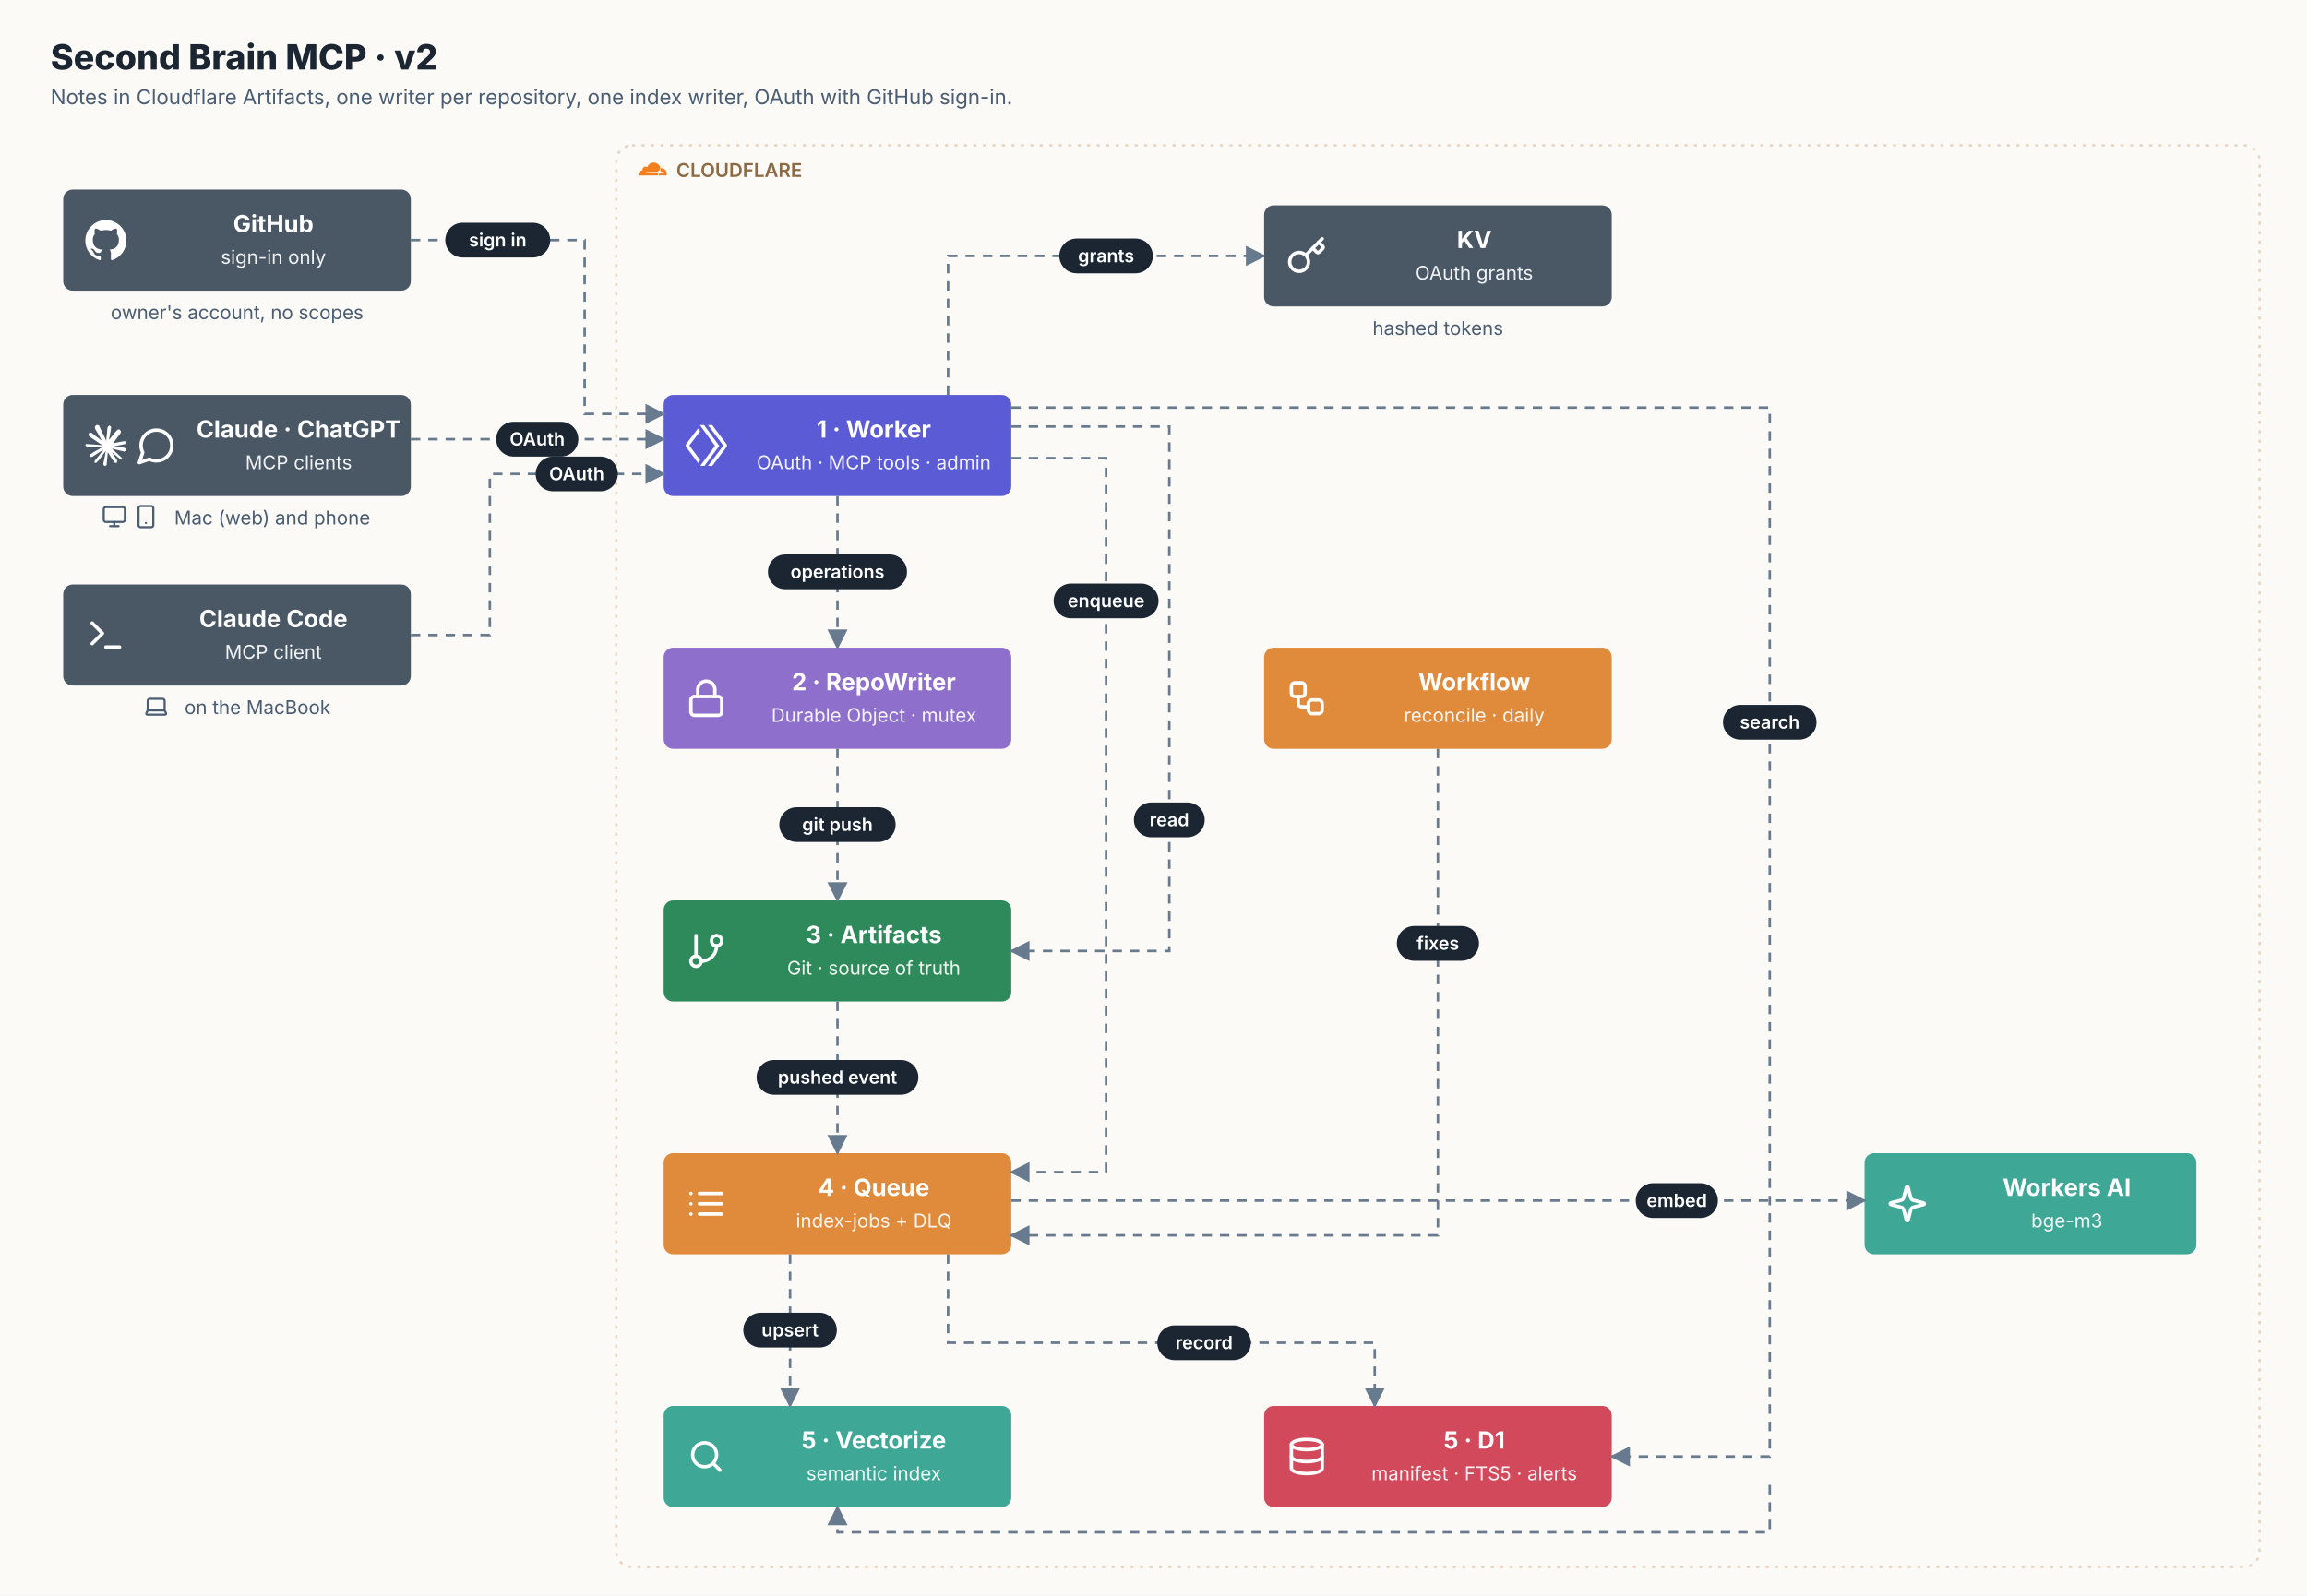
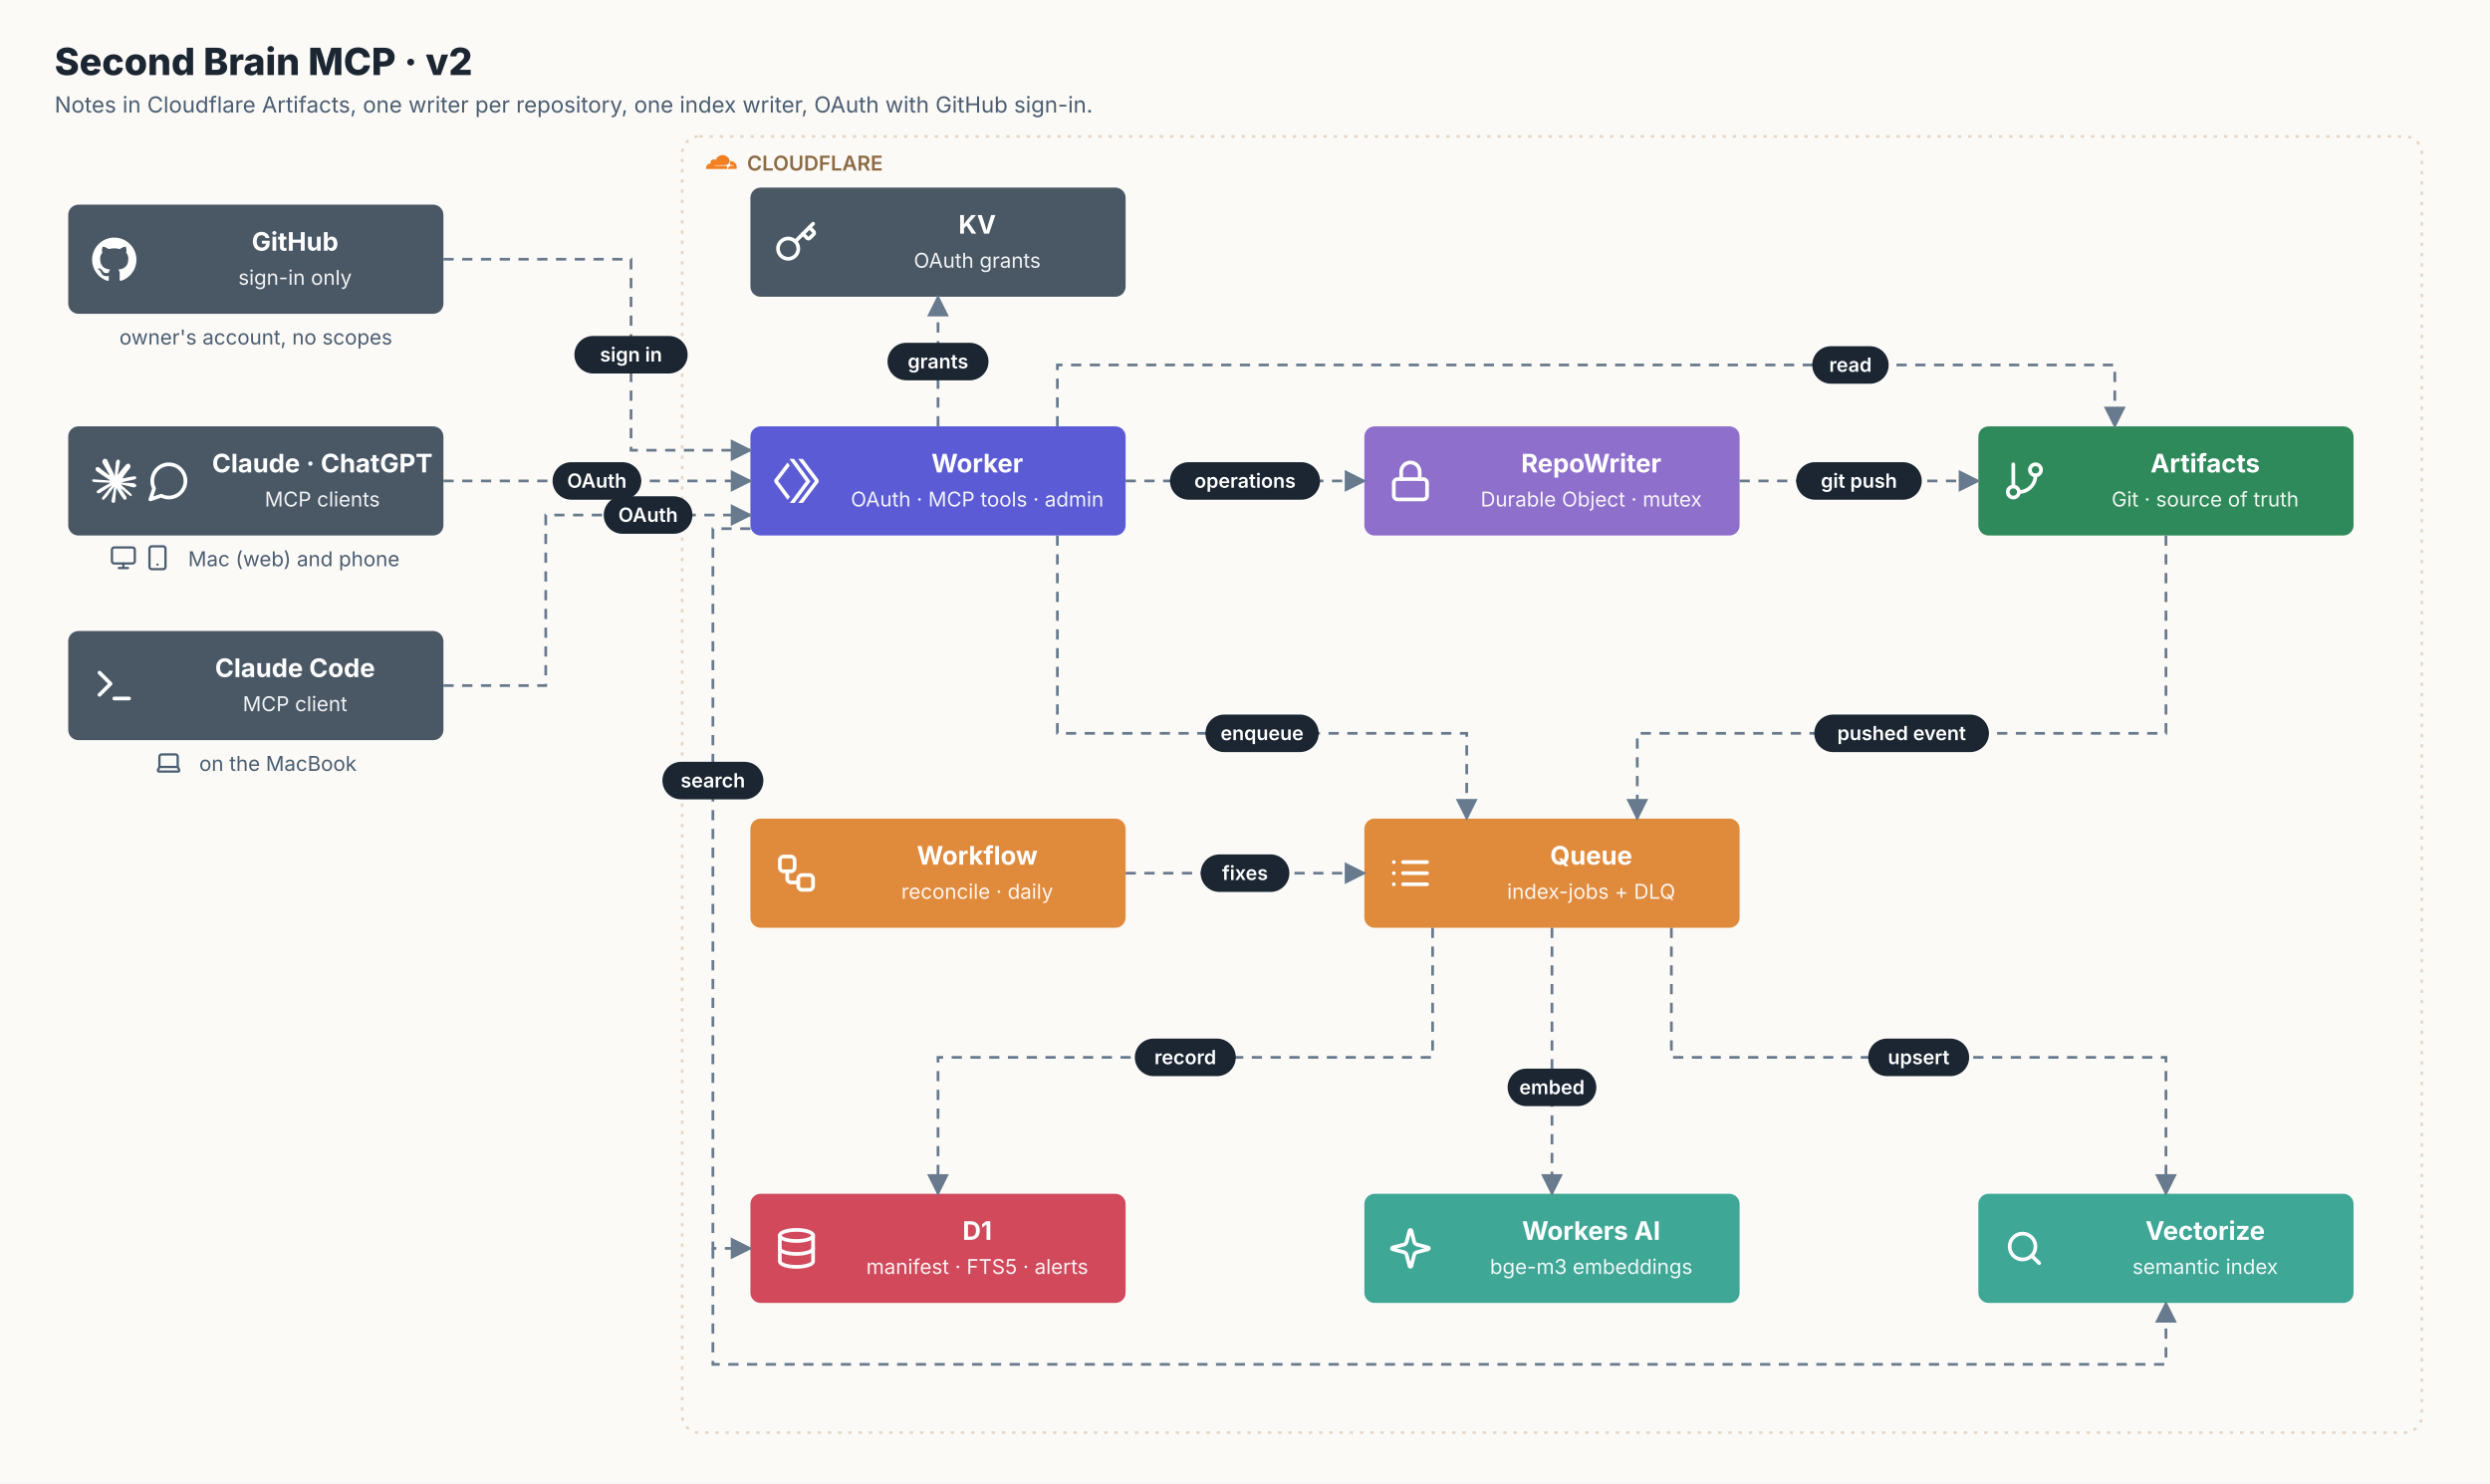
- <svg xmlns="http://www.w3.org/2000/svg" viewBox="0 0 1460 1010" width="1460" height="1010" font-family="Onest, Inter, system-ui, sans-serif">
+ <svg xmlns="http://www.w3.org/2000/svg" viewBox="0 0 1460 870" width="1460" height="870" font-family="Onest, Inter, system-ui, sans-serif">
  <defs>
    <marker id="m" viewBox="0 0 10 10" refX="9" refY="5" markerWidth="8" markerHeight="8" orient="auto-start-reverse">
      <path d="M0,0 L10,5 L0,10 z" fill="#677A8E" />
    </marker>
    <marker id="ms" viewBox="0 0 10 10" refX="9" refY="5" markerWidth="8" markerHeight="8" orient="auto-start-reverse">
      <path d="M0,0 L10,5 L0,10 z" fill="#677A8E" />
    </marker>
    <style>.t{fill:#fff;font-size:15px;font-weight:700}.s{fill:#fff;font-size:12px;opacity:.92}.c{fill:#4A5D72;font-size:12px}
.a{fill:none;stroke:#677A8E;stroke-width:1.6;stroke-dasharray:6 5}.p{fill:#fff;font-size:11.5px;font-weight:600}
.h{fill:#1B2632;font-size:22px;font-weight:800}.hs{fill:#4A5D72;font-size:13px}.g{fill:none;stroke:#E6D5C1;stroke-width:1.5;stroke-dasharray:2 4}.gl{fill:#8C6A43;font-size:12px;font-weight:600}</style>
  </defs>
  <rect width="100%" height="100%" fill="#FCFAF7" />
  <text x="32" y="44" class="h">Second Brain MCP · v2</text>
  <text x="32" y="66" class="hs">Notes in Cloudflare Artifacts, one writer per repository, one index writer, OAuth with GitHub sign-in.</text>
-   <rect x="390" y="92" width="1040" height="900" rx="10" class="g" />
-   <path transform="translate(404,98) scale(0.75)" d="M16.509 16.845c.147-.507.091-.971-.155-1.315-.225-.316-.605-.499-1.062-.52l-8.659-.112a.156.156 0 0 1-.133-.071c-.028-.042-.035-.099-.021-.155.028-.084.112-.148.204-.156l8.736-.112c1.035-.049 2.16-.887 2.554-1.914l.499-1.301c.021-.056.029-.113.015-.168-.562-2.546-2.835-4.445-5.55-4.445-2.504 0-4.628 1.618-5.388 3.861-.493-.366-1.119-.562-1.794-.499-1.203.119-2.167 1.083-2.286 2.286-.028.31-.007.613.064.894C1.568 13.171 0 14.775 0 16.752c0 .175.014.351.035.527.014.083.084.147.169.147h15.981c.091 0 .176-.065.203-.155l.12-.427zm2.757-5.563c-.077 0-.161 0-.238.011-.057 0-.105.042-.127.098l-.338 1.174c-.147.507-.092.971.154 1.316.226.316.606.498 1.062.519l1.844.113c.056 0 .105.026.133.07.028.043.035.107.021.156-.028.084-.113.148-.204.155l-1.921.112c-1.041.049-2.158.887-2.553 1.914l-.141.358c-.028.071.021.142.099.142h6.598c.077 0 .147-.049.169-.126.112-.408.176-.837.176-1.28 0-2.603-2.125-4.727-4.734-4.727" fill="#F38020" />
-   <text x="428" y="112" class="gl">CLOUDFLARE</text>
+   <rect x="400" y="80" width="1020" height="760" rx="10" class="g" />
+   <path transform="translate(414,86) scale(0.75)" d="M16.509 16.845c.147-.507.091-.971-.155-1.315-.225-.316-.605-.499-1.062-.52l-8.659-.112a.156.156 0 0 1-.133-.071c-.028-.042-.035-.099-.021-.155.028-.084.112-.148.204-.156l8.736-.112c1.035-.049 2.16-.887 2.554-1.914l.499-1.301c.021-.056.029-.113.015-.168-.562-2.546-2.835-4.445-5.55-4.445-2.504 0-4.628 1.618-5.388 3.861-.493-.366-1.119-.562-1.794-.499-1.203.119-2.167 1.083-2.286 2.286-.028.31-.007.613.064.894C1.568 13.171 0 14.775 0 16.752c0 .175.014.351.035.527.014.083.084.147.169.147h15.981c.091 0 .176-.065.203-.155l.12-.427zm2.757-5.563c-.077 0-.161 0-.238.011-.057 0-.105.042-.127.098l-.338 1.174c-.147.507-.092.971.154 1.316.226.316.606.498 1.062.519l1.844.113c.056 0 .105.026.133.07.028.043.035.107.021.156-.028.084-.113.148-.204.155l-1.921.112c-1.041.049-2.158.887-2.553 1.914l-.141.358c-.028.071.021.142.099.142h6.598c.077 0 .147-.049.169-.126.112-.408.176-.837.176-1.28 0-2.603-2.125-4.727-4.734-4.727" fill="#F38020" />
+   <text x="438" y="100" class="gl">CLOUDFLARE</text>
  <rect x="40" y="120" width="220" height="64" rx="6" fill="#4A5866" />
  <path transform="translate(54,139) scale(1.083333)" d="M12 .297c-6.63 0-12 5.373-12 12 0 5.303 3.438 9.8 8.205 11.385.6.113.82-.258.82-.577 0-.285-.01-1.04-.015-2.04-3.338.724-4.042-1.61-4.042-1.61C4.422 18.07 3.633 17.7 3.633 17.7c-1.087-.744.084-.729.084-.729 1.205.084 1.838 1.236 1.838 1.236 1.07 1.835 2.809 1.305 3.495.998.108-.776.417-1.305.76-1.605-2.665-.3-5.466-1.332-5.466-5.93 0-1.31.465-2.38 1.235-3.22-.135-.303-.54-1.523.105-3.176 0 0 1.005-.322 3.3 1.23.96-.267 1.98-.399 3-.405 1.02.006 2.04.138 3 .405 2.28-1.552 3.285-1.23 3.285-1.23.645 1.653.24 2.873.12 3.176.765.84 1.23 1.91 1.23 3.22 0 4.61-2.805 5.625-5.475 5.92.42.36.81 1.096.81 2.22 0 1.606-.015 2.896-.015 3.286 0 .315.21.69.825.57C20.565 22.092 24 17.592 24 12.297c0-6.627-5.373-12-12-12" fill="#fff" />
  <text x="173.0" y="147" text-anchor="middle" class="t">GitHub</text>
  <text x="173.0" y="167" text-anchor="middle" class="s">sign-in only</text>
  <text x="150.0" y="202" text-anchor="middle" class="c">owner's account, no scopes</text>
  <rect x="40" y="250" width="220" height="64" rx="6" fill="#4A5866" />
  <path transform="translate(54,269) scale(1.083333)" d="m4.714 15.956 4.717-2.647.079-.231-.079-.128h-.231l-.789-.049-2.696-.073-2.337-.097-2.265-.121-.571-.121-.534-.704.055-.352.48-.322.686.061 1.518.103 2.277.158 1.651.097 2.447.255h.389l.055-.158-.134-.097-.103-.097L6.973 9.836l-2.55-1.688-1.336-.971-.723-.492-.364-.461-.158-1.008.656-.723.88.061.225.061.892.686 1.906 1.475 2.489 1.834.364.303.146-.103.018-.073-.164-.273-1.354-2.447-1.445-2.489-.643-1.032-.17-.619c-.061-.255-.103-.467-.103-.729L6.287.134 6.7 0l.996.134.419.364.619 1.415 1.002 2.228 1.554 3.03.455.898.243.832.091.255h.158v-.146l.128-1.706.237-2.095.231-2.696.079-.759.376-.911.747-.492.583.279.48.686-.067.443-.285 1.852-.559 2.902-.364 1.943h.212l.243-.243.984-1.305 1.651-2.064.729-.82.85-.905.546-.431h1.032l.759 1.129-.34 1.166-1.062 1.348-.88 1.141-1.263 1.7-.789 1.36.073.109.188-.018 2.853-.607 1.542-.279 1.84-.316.832.389.091.395-.328.807-1.967.486-2.307.461-3.436.814-.043.03.049.061 1.548.146.662.036h1.621l3.018.225.789.522.474.638-.079.486-1.214.619-1.639-.389-3.825-.911-1.311-.328h-.182v.109l1.093 1.069 2.003 1.809 2.507 2.331.128.577-.322.455-.34-.049-2.204-1.657-.85-.747-1.925-1.621h-.128v.17l.443.65 2.344 3.521.121 1.081-.17.352-.607.212-.668-.121-1.372-1.925L14.38 17.959l-1.141-1.943-.14.079-.674 7.255-.316.37-.729.279-.607-.461-.322-.747.322-1.475.389-1.925.316-1.53.285-1.9.17-.631-.012-.043-.14.018-1.433 1.967-2.18 2.945-1.724 1.846-.413.164-.716-.37.067-.662.401-.589 2.386-3.036 1.439-1.882.929-1.087-.006-.158h-.055l-6.338 4.116-1.129.146-.486-.455.061-.747.231-.243 1.906-1.311Z" fill="#fff" />
  <g transform="translate(86,269) scale(1.083333)" fill="none" stroke="#fff" stroke-width="2" stroke-linecap="round" stroke-linejoin="round">
    <path d="M7.9 20A9 9 0 1 0 4 16.1L2 22z" />
  </g>
  <text x="189.0" y="277" text-anchor="middle" class="t">Claude · ChatGPT</text>
  <text x="189.0" y="297" text-anchor="middle" class="s">MCP clients</text>
  <g transform="translate(64.3,319) scale(0.67)" fill="none" stroke="#4A5D72" stroke-width="2" stroke-linecap="round" stroke-linejoin="round">
    <rect width="20" height="14" x="2" y="3" rx="2" />
    <path d="M8 21h8M12 17v4" />
  </g>
  <g transform="translate(84.3,319) scale(0.67)" fill="none" stroke="#4A5D72" stroke-width="2" stroke-linecap="round" stroke-linejoin="round">
    <rect width="14" height="20" x="5" y="2" rx="2" ry="2" />
    <path d="M12 18h.01" />
  </g>
  <text x="110.3" y="332" class="c">Mac (web) and phone</text>
  <rect x="40" y="370" width="220" height="64" rx="6" fill="#4A5866" />
  <g transform="translate(54,389) scale(1.083333)" fill="none" stroke="#fff" stroke-width="2" stroke-linecap="round" stroke-linejoin="round">
    <path d="m4 17 6-6-6-6" />
    <path d="M12 19h8" />
  </g>
  <text x="173.0" y="397" text-anchor="middle" class="t">Claude Code</text>
  <text x="173.0" y="417" text-anchor="middle" class="s">MCP client</text>
  <g transform="translate(90.8,439) scale(0.67)" fill="none" stroke="#4A5D72" stroke-width="2" stroke-linecap="round" stroke-linejoin="round">
    <path d="M20 16V7a2 2 0 0 0-2-2H6a2 2 0 0 0-2 2v9m16 0H4m16 0 1.28 2.55a1 1 0 0 1-.9 1.45H3.62a1 1 0 0 1-.9-1.45L4 16" />
  </g>
  <text x="116.8" y="452" class="c">on the MacBook</text>
-   <rect x="420" y="250" width="220" height="64" rx="6" fill="#5B5BD6" />
-   <path transform="translate(434,269) scale(1.083333)" d="m8.213.063 8.879 12.136-8.67 11.739h2.476l8.665-11.735-8.89-12.14Zm4.728 0 9.02 11.992-9.018 11.883h2.496L24 12.656v-1.199L15.434.063ZM7.178 2.02.01 11.398l-.01 1.2 7.203 9.644 1.238-1.676-6.396-8.556 6.361-8.313Z" fill="#fff" />
-   <text x="553.0" y="277" text-anchor="middle" class="t">1 · Worker</text>
-   <text x="553.0" y="297" text-anchor="middle" class="s">OAuth · MCP tools · admin</text>
-   <rect x="800" y="130" width="220" height="64" rx="6" fill="#4A5866" />
-   <g transform="translate(814,149) scale(1.083333)" fill="none" stroke="#fff" stroke-width="2" stroke-linecap="round" stroke-linejoin="round">
+   <rect x="440" y="110" width="220" height="64" rx="6" fill="#4A5866" />
+   <g transform="translate(454,129) scale(1.083333)" fill="none" stroke="#fff" stroke-width="2" stroke-linecap="round" stroke-linejoin="round">
    <path d="m15.5 7.5 2.3 2.3a1 1 0 0 0 1.4 0l2.1-2.1a1 1 0 0 0 0-1.4L19 4" />
    <path d="m21 2-9.6 9.6" />
    <circle cx="7.5" cy="15.5" r="5.5" />
  </g>
-   <text x="933.0" y="157" text-anchor="middle" class="t">KV</text>
-   <text x="933.0" y="177" text-anchor="middle" class="s">OAuth grants</text>
-   <text x="910.0" y="212" text-anchor="middle" class="c">hashed tokens</text>
-   <rect x="420" y="410" width="220" height="64" rx="6" fill="#8E6FCB" />
-   <g transform="translate(434,429) scale(1.083333)" fill="none" stroke="#fff" stroke-width="2" stroke-linecap="round" stroke-linejoin="round">
+   <text x="573.0" y="137" text-anchor="middle" class="t">KV</text>
+   <text x="573.0" y="157" text-anchor="middle" class="s">OAuth grants</text>
+   <rect x="440" y="250" width="220" height="64" rx="6" fill="#5B5BD6" />
+   <path transform="translate(454,269) scale(1.083333)" d="m8.213.063 8.879 12.136-8.67 11.739h2.476l8.665-11.735-8.89-12.14Zm4.728 0 9.02 11.992-9.018 11.883h2.496L24 12.656v-1.199L15.434.063ZM7.178 2.02.01 11.398l-.01 1.2 7.203 9.644 1.238-1.676-6.396-8.556 6.361-8.313Z" fill="#fff" />
+   <text x="573.0" y="277" text-anchor="middle" class="t">Worker</text>
+   <text x="573.0" y="297" text-anchor="middle" class="s">OAuth · MCP tools · admin</text>
+   <rect x="800" y="250" width="220" height="64" rx="6" fill="#8E6FCB" />
+   <g transform="translate(814,269) scale(1.083333)" fill="none" stroke="#fff" stroke-width="2" stroke-linecap="round" stroke-linejoin="round">
    <rect width="18" height="11" x="3" y="11" rx="2" />
    <path d="M7 11V7a5 5 0 0 1 10 0v4" />
  </g>
-   <text x="553.0" y="437" text-anchor="middle" class="t">2 · RepoWriter</text>
-   <text x="553.0" y="457" text-anchor="middle" class="s">Durable Object · mutex</text>
-   <rect x="420" y="570" width="220" height="64" rx="6" fill="#2F8A5B" />
-   <g transform="translate(434,589) scale(1.083333)" fill="none" stroke="#fff" stroke-width="2" stroke-linecap="round" stroke-linejoin="round">
+   <text x="933.0" y="277" text-anchor="middle" class="t">RepoWriter</text>
+   <text x="933.0" y="297" text-anchor="middle" class="s">Durable Object · mutex</text>
+   <rect x="1160" y="250" width="220" height="64" rx="6" fill="#2F8A5B" />
+   <g transform="translate(1174,269) scale(1.083333)" fill="none" stroke="#fff" stroke-width="2" stroke-linecap="round" stroke-linejoin="round">
    <path d="M6 3v12" />
    <circle cx="18" cy="6" r="3" />
    <circle cx="6" cy="18" r="3" />
    <path d="M18 9a9 9 0 0 1-9 9" />
  </g>
-   <text x="553.0" y="597" text-anchor="middle" class="t">3 · Artifacts</text>
-   <text x="553.0" y="617" text-anchor="middle" class="s">Git · source of truth</text>
-   <rect x="800" y="410" width="220" height="64" rx="6" fill="#E08A3C" />
-   <g transform="translate(814,429) scale(1.083333)" fill="none" stroke="#fff" stroke-width="2" stroke-linecap="round" stroke-linejoin="round">
+   <text x="1293.0" y="277" text-anchor="middle" class="t">Artifacts</text>
+   <text x="1293.0" y="297" text-anchor="middle" class="s">Git · source of truth</text>
+   <rect x="440" y="480" width="220" height="64" rx="6" fill="#E08A3C" />
+   <g transform="translate(454,499) scale(1.083333)" fill="none" stroke="#fff" stroke-width="2" stroke-linecap="round" stroke-linejoin="round">
    <rect width="8" height="8" x="3" y="3" rx="2" />
    <path d="M7 11v4a2 2 0 0 0 2 2h4" />
    <rect width="8" height="8" x="13" y="13" rx="2" />
  </g>
-   <text x="933.0" y="437" text-anchor="middle" class="t">Workflow</text>
-   <text x="933.0" y="457" text-anchor="middle" class="s">reconcile · daily</text>
-   <rect x="420" y="730" width="220" height="64" rx="6" fill="#E08A3C" />
-   <g transform="translate(434,749) scale(1.083333)" fill="none" stroke="#fff" stroke-width="2" stroke-linecap="round" stroke-linejoin="round">
+   <text x="573.0" y="507" text-anchor="middle" class="t">Workflow</text>
+   <text x="573.0" y="527" text-anchor="middle" class="s">reconcile · daily</text>
+   <rect x="800" y="480" width="220" height="64" rx="6" fill="#E08A3C" />
+   <g transform="translate(814,499) scale(1.083333)" fill="none" stroke="#fff" stroke-width="2" stroke-linecap="round" stroke-linejoin="round">
    <path d="M8 6h13M8 12h13M8 18h13M3 6h.01M3 12h.01M3 18h.01" />
  </g>
-   <text x="553.0" y="757" text-anchor="middle" class="t">4 · Queue</text>
-   <text x="553.0" y="777" text-anchor="middle" class="s">index-jobs + DLQ</text>
-   <rect x="1180" y="730" width="210" height="64" rx="6" fill="#3FA796" />
-   <g transform="translate(1194,749) scale(1.083333)" fill="none" stroke="#fff" stroke-width="2" stroke-linecap="round" stroke-linejoin="round">
-     <path d="M9.94 15.5A2 2 0 0 0 8.5 14.06l-6.14-1.58a.5.5 0 0 1 0-.96L8.5 9.94A2 2 0 0 0 9.94 8.5l1.58-6.14a.5.5 0 0 1 .96 0L14.06 8.5a2 2 0 0 0 1.44 1.44l6.14 1.58a.5.5 0 0 1 0 .96l-6.14 1.58a2 2 0 0 0-1.44 1.44l-1.58 6.14a.5.5 0 0 1-.96 0z" />
-   </g>
-   <text x="1308.0" y="757" text-anchor="middle" class="t">Workers AI</text>
-   <text x="1308.0" y="777" text-anchor="middle" class="s">bge-m3</text>
-   <rect x="420" y="890" width="220" height="64" rx="6" fill="#3FA796" />
-   <g transform="translate(434,909) scale(1.083333)" fill="none" stroke="#fff" stroke-width="2" stroke-linecap="round" stroke-linejoin="round">
-     <circle cx="11" cy="11" r="7" />
-     <path d="m20 20-3.5-3.5" />
-   </g>
-   <text x="553.0" y="917" text-anchor="middle" class="t">5 · Vectorize</text>
-   <text x="553.0" y="937" text-anchor="middle" class="s">semantic index</text>
-   <rect x="800" y="890" width="220" height="64" rx="6" fill="#D1495B" />
-   <g transform="translate(814,909) scale(1.083333)" fill="none" stroke="#fff" stroke-width="2" stroke-linecap="round" stroke-linejoin="round">
+   <text x="933.0" y="507" text-anchor="middle" class="t">Queue</text>
+   <text x="933.0" y="527" text-anchor="middle" class="s">index-jobs + DLQ</text>
+   <rect x="440" y="700" width="220" height="64" rx="6" fill="#D1495B" />
+   <g transform="translate(454,719) scale(1.083333)" fill="none" stroke="#fff" stroke-width="2" stroke-linecap="round" stroke-linejoin="round">
    <ellipse cx="12" cy="5" rx="9" ry="3" />
    <path d="M3 5v14a9 3 0 0 0 18 0V5" />
    <path d="M3 12a9 3 0 0 0 18 0" />
  </g>
-   <text x="933.0" y="917" text-anchor="middle" class="t">5 · D1</text>
-   <text x="933.0" y="937" text-anchor="middle" class="s">manifest · FTS5 · alerts</text>
-   <path d="M260,152 L370,152 L370,262 L420,262" class="a" marker-end="url(#m)" />
-   <rect x="281.8" y="141.0" width="66.4" height="22" rx="11" fill="#1B2632" />
-   <text x="315.0" y="156.0" text-anchor="middle" class="p">sign in</text>
-   <path d="M260,278 L420,278" class="a" marker-end="url(#m)" />
-   <rect x="314.0" y="267.0" width="52.0" height="22" rx="11" fill="#1B2632" />
-   <text x="340.0" y="282.0" text-anchor="middle" class="p">OAuth</text>
-   <path d="M260,402 L310,402 L310,300 L420,300" class="a" marker-end="url(#m)" />
-   <rect x="339.0" y="289.0" width="52.0" height="22" rx="11" fill="#1B2632" />
-   <text x="365.0" y="304.0" text-anchor="middle" class="p">OAuth</text>
-   <path d="M600,250 L600,162 L800,162" class="a" marker-end="url(#m)" />
-   <rect x="670.4" y="151.0" width="59.2" height="22" rx="11" fill="#1B2632" />
-   <text x="700.0" y="166.0" text-anchor="middle" class="p">grants</text>
-   <path d="M530,314 L530,410" class="a" marker-end="url(#m)" />
-   <rect x="486.0" y="351.0" width="88.0" height="22" rx="11" fill="#1B2632" />
-   <text x="530.0" y="366.0" text-anchor="middle" class="p">operations</text>
-   <path d="M530,474 L530,570" class="a" marker-end="url(#m)" />
-   <rect x="493.2" y="511.0" width="73.6" height="22" rx="11" fill="#1B2632" />
-   <text x="530.0" y="526.0" text-anchor="middle" class="p">git push</text>
-   <path d="M530,634 L530,730" class="a" marker-end="url(#m)" />
-   <rect x="478.8" y="671.0" width="102.4" height="22" rx="11" fill="#1B2632" />
-   <text x="530.0" y="686.0" text-anchor="middle" class="p">pushed event</text>
-   <path d="M640,290 L700,290 L700,742 L640,742" class="a" marker-end="url(#m)" />
-   <rect x="666.8" y="369.4" width="66.4" height="22" rx="11" fill="#1B2632" />
-   <text x="700.0" y="384.4" text-anchor="middle" class="p">enqueue</text>
-   <path d="M640,270 L740,270 L740,602 L640,602" class="a" marker-end="url(#m)" />
-   <rect x="717.6" y="508.0" width="44.8" height="22" rx="11" fill="#1B2632" />
-   <text x="740.0" y="523.0" text-anchor="middle" class="p">read</text>
-   <path d="M640,258 L1120,258 L1120,922 L1020,922" class="a" marker-end="url(#m)" />
-   <rect x="1090.4" y="446.2" width="59.2" height="22" rx="11" fill="#1B2632" />
-   <text x="1120.0" y="461.2" text-anchor="middle" class="p">search</text>
-   <path d="M1120,940 L1120,970 L530,970 L530,954" class="a" marker-end="url(#m)" />
-   <path d="M910,474 L910,782 L640,782" class="a" marker-end="url(#m)" />
-   <rect x="884.0" y="586.2" width="52.0" height="22" rx="11" fill="#1B2632" />
-   <text x="910.0" y="601.2" text-anchor="middle" class="p">fixes</text>
-   <path d="M640,760 L1180,760" class="a" marker-end="url(#m)" />
-   <rect x="1035.2" y="749.0" width="52.0" height="22" rx="11" fill="#1B2632" />
-   <text x="1061.2" y="764.0" text-anchor="middle" class="p">embed</text>
-   <path d="M500,794 L500,890" class="a" marker-end="url(#m)" />
-   <rect x="470.4" y="831.0" width="59.2" height="22" rx="11" fill="#1B2632" />
-   <text x="500.0" y="846.0" text-anchor="middle" class="p">upsert</text>
-   <path d="M600,794 L600,850 L870,850 L870,890" class="a" marker-end="url(#m)" />
-   <rect x="732.4" y="839.0" width="59.2" height="22" rx="11" fill="#1B2632" />
-   <text x="762.0" y="854.0" text-anchor="middle" class="p">record</text>
+   <text x="573.0" y="727" text-anchor="middle" class="t">D1</text>
+   <text x="573.0" y="747" text-anchor="middle" class="s">manifest · FTS5 · alerts</text>
+   <rect x="800" y="700" width="220" height="64" rx="6" fill="#3FA796" />
+   <g transform="translate(814,719) scale(1.083333)" fill="none" stroke="#fff" stroke-width="2" stroke-linecap="round" stroke-linejoin="round">
+     <path d="M9.94 15.5A2 2 0 0 0 8.5 14.06l-6.14-1.58a.5.5 0 0 1 0-.96L8.5 9.94A2 2 0 0 0 9.94 8.5l1.58-6.14a.5.5 0 0 1 .96 0L14.06 8.5a2 2 0 0 0 1.44 1.44l6.14 1.58a.5.5 0 0 1 0 .96l-6.14 1.58a2 2 0 0 0-1.44 1.44l-1.58 6.14a.5.5 0 0 1-.96 0z" />
+   </g>
+   <text x="933.0" y="727" text-anchor="middle" class="t">Workers AI</text>
+   <text x="933.0" y="747" text-anchor="middle" class="s">bge-m3 embeddings</text>
+   <rect x="1160" y="700" width="220" height="64" rx="6" fill="#3FA796" />
+   <g transform="translate(1174,719) scale(1.083333)" fill="none" stroke="#fff" stroke-width="2" stroke-linecap="round" stroke-linejoin="round">
+     <circle cx="11" cy="11" r="7" />
+     <path d="m20 20-3.5-3.5" />
+   </g>
+   <text x="1293.0" y="727" text-anchor="middle" class="t">Vectorize</text>
+   <text x="1293.0" y="747" text-anchor="middle" class="s">semantic index</text>
+   <path d="M260,152 L370,152 L370,264 L440,264" class="a" marker-end="url(#m)" />
+   <rect x="336.8" y="197.0" width="66.4" height="22" rx="11" fill="#1B2632" />
+   <text x="370.0" y="212.0" text-anchor="middle" class="p">sign in</text>
+   <path d="M260,282 L440,282" class="a" marker-end="url(#m)" />
+   <rect x="324.0" y="271.0" width="52.0" height="22" rx="11" fill="#1B2632" />
+   <text x="350.0" y="286.0" text-anchor="middle" class="p">OAuth</text>
+   <path d="M260,402 L320,402 L320,302 L440,302" class="a" marker-end="url(#m)" />
+   <rect x="354.0" y="291.0" width="52.0" height="22" rx="11" fill="#1B2632" />
+   <text x="380.0" y="306.0" text-anchor="middle" class="p">OAuth</text>
+   <path d="M550,250 L550,174" class="a" marker-end="url(#m)" />
+   <rect x="520.4" y="201.0" width="59.2" height="22" rx="11" fill="#1B2632" />
+   <text x="550.0" y="216.0" text-anchor="middle" class="p">grants</text>
+   <path d="M660,282 L800,282" class="a" marker-end="url(#m)" />
+   <rect x="686.0" y="271.0" width="88.0" height="22" rx="11" fill="#1B2632" />
+   <text x="730.0" y="286.0" text-anchor="middle" class="p">operations</text>
+   <path d="M1020,282 L1160,282" class="a" marker-end="url(#m)" />
+   <rect x="1053.2" y="271.0" width="73.6" height="22" rx="11" fill="#1B2632" />
+   <text x="1090.0" y="286.0" text-anchor="middle" class="p">git push</text>
+   <path d="M620,250 L620,214 L1240,214 L1240,250" class="a" marker-end="url(#m)" />
+   <rect x="1062.6" y="203.0" width="44.8" height="22" rx="11" fill="#1B2632" />
+   <text x="1085.0" y="218.0" text-anchor="middle" class="p">read</text>
+   <path d="M620,314 L620,430 L860,430 L860,480" class="a" marker-end="url(#m)" />
+   <rect x="706.8" y="419.0" width="66.4" height="22" rx="11" fill="#1B2632" />
+   <text x="740.0" y="434.0" text-anchor="middle" class="p">enqueue</text>
+   <path d="M1270,314 L1270,430 L960,430 L960,480" class="a" marker-end="url(#m)" />
+   <rect x="1063.8" y="419.0" width="102.4" height="22" rx="11" fill="#1B2632" />
+   <text x="1115.0" y="434.0" text-anchor="middle" class="p">pushed event</text>
+   <path d="M660,512 L800,512" class="a" marker-end="url(#m)" />
+   <rect x="704.0" y="501.0" width="52.0" height="22" rx="11" fill="#1B2632" />
+   <text x="730.0" y="516.0" text-anchor="middle" class="p">fixes</text>
+   <path d="M840,544 L840,620 L550,620 L550,700" class="a" marker-end="url(#m)" />
+   <rect x="665.4" y="609.0" width="59.2" height="22" rx="11" fill="#1B2632" />
+   <text x="695.0" y="624.0" text-anchor="middle" class="p">record</text>
+   <path d="M910,544 L910,700" class="a" marker-end="url(#m)" />
+   <rect x="884.0" y="626.6" width="52.0" height="22" rx="11" fill="#1B2632" />
+   <text x="910.0" y="641.6" text-anchor="middle" class="p">embed</text>
+   <path d="M980,544 L980,620 L1270,620 L1270,700" class="a" marker-end="url(#m)" />
+   <rect x="1095.4" y="609.0" width="59.2" height="22" rx="11" fill="#1B2632" />
+   <text x="1125.0" y="624.0" text-anchor="middle" class="p">upsert</text>
+   <path d="M440,310 L418,310 L418,732 L440,732" class="a" marker-end="url(#m)" />
+   <rect x="388.4" y="446.7" width="59.2" height="22" rx="11" fill="#1B2632" />
+   <text x="418.0" y="461.7" text-anchor="middle" class="p">search</text>
+   <path d="M418,732 L418,800 L1270,800 L1270,764" class="a" marker-end="url(#m)" />
</svg>
